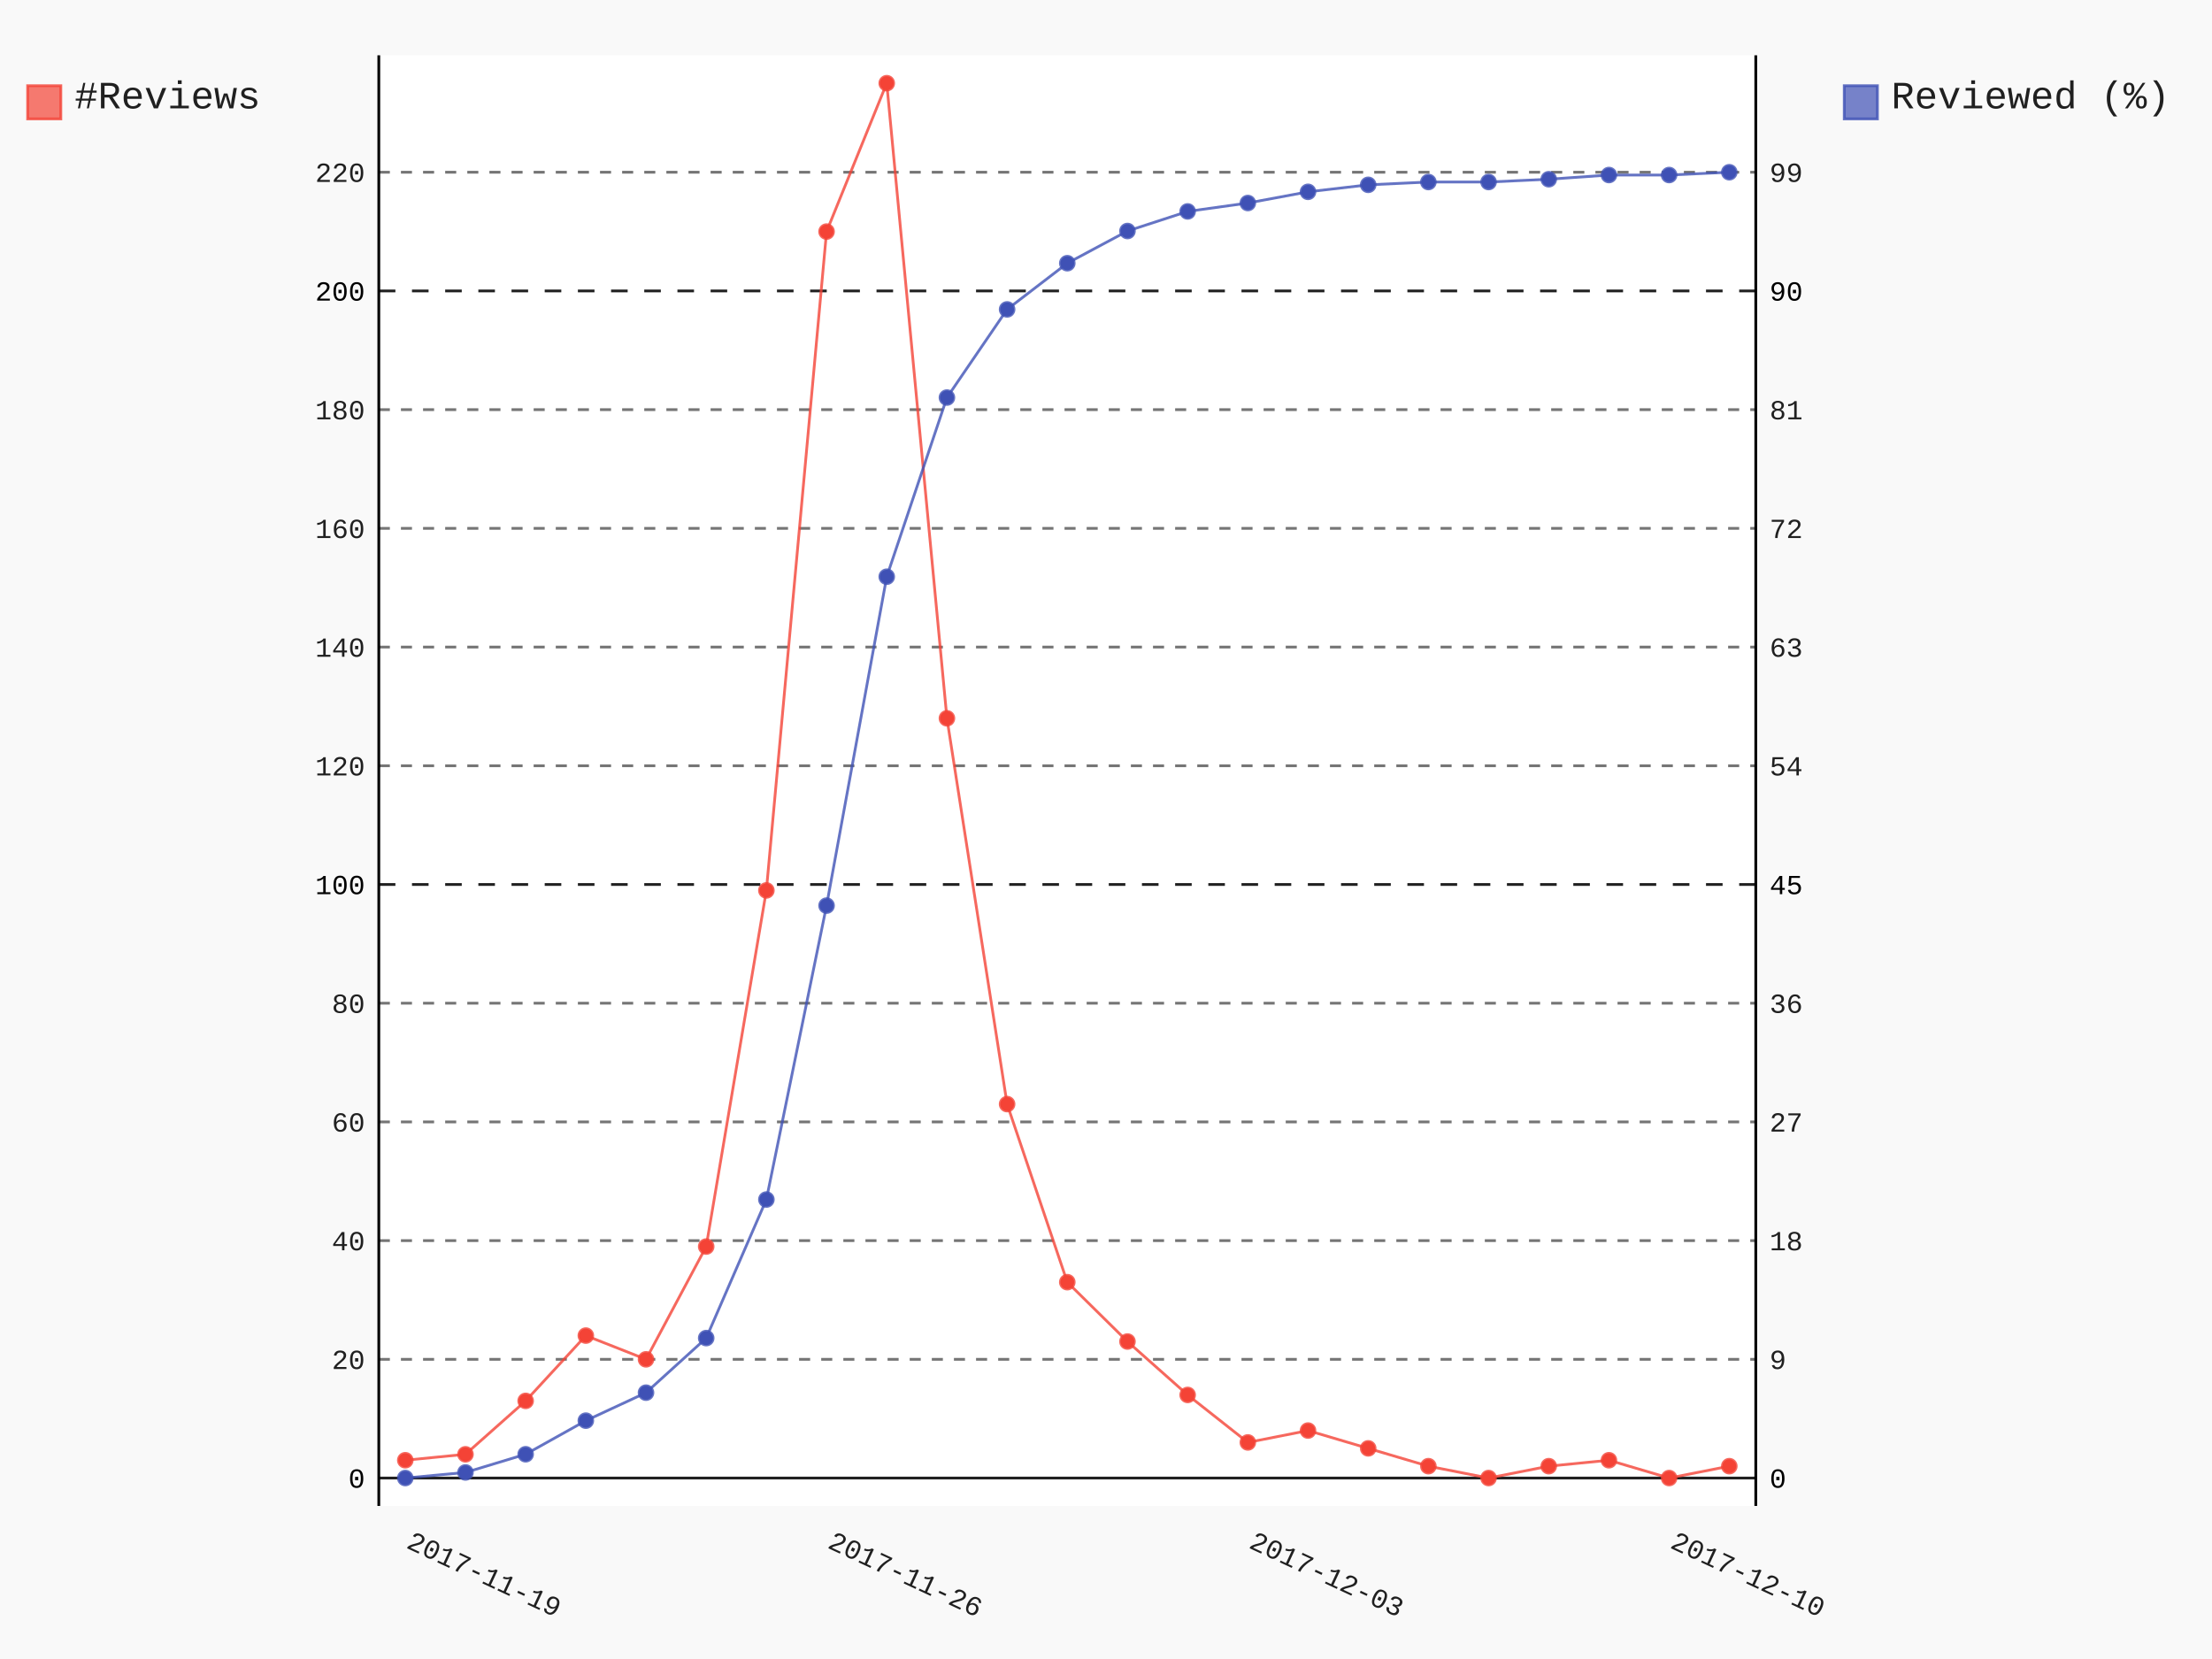
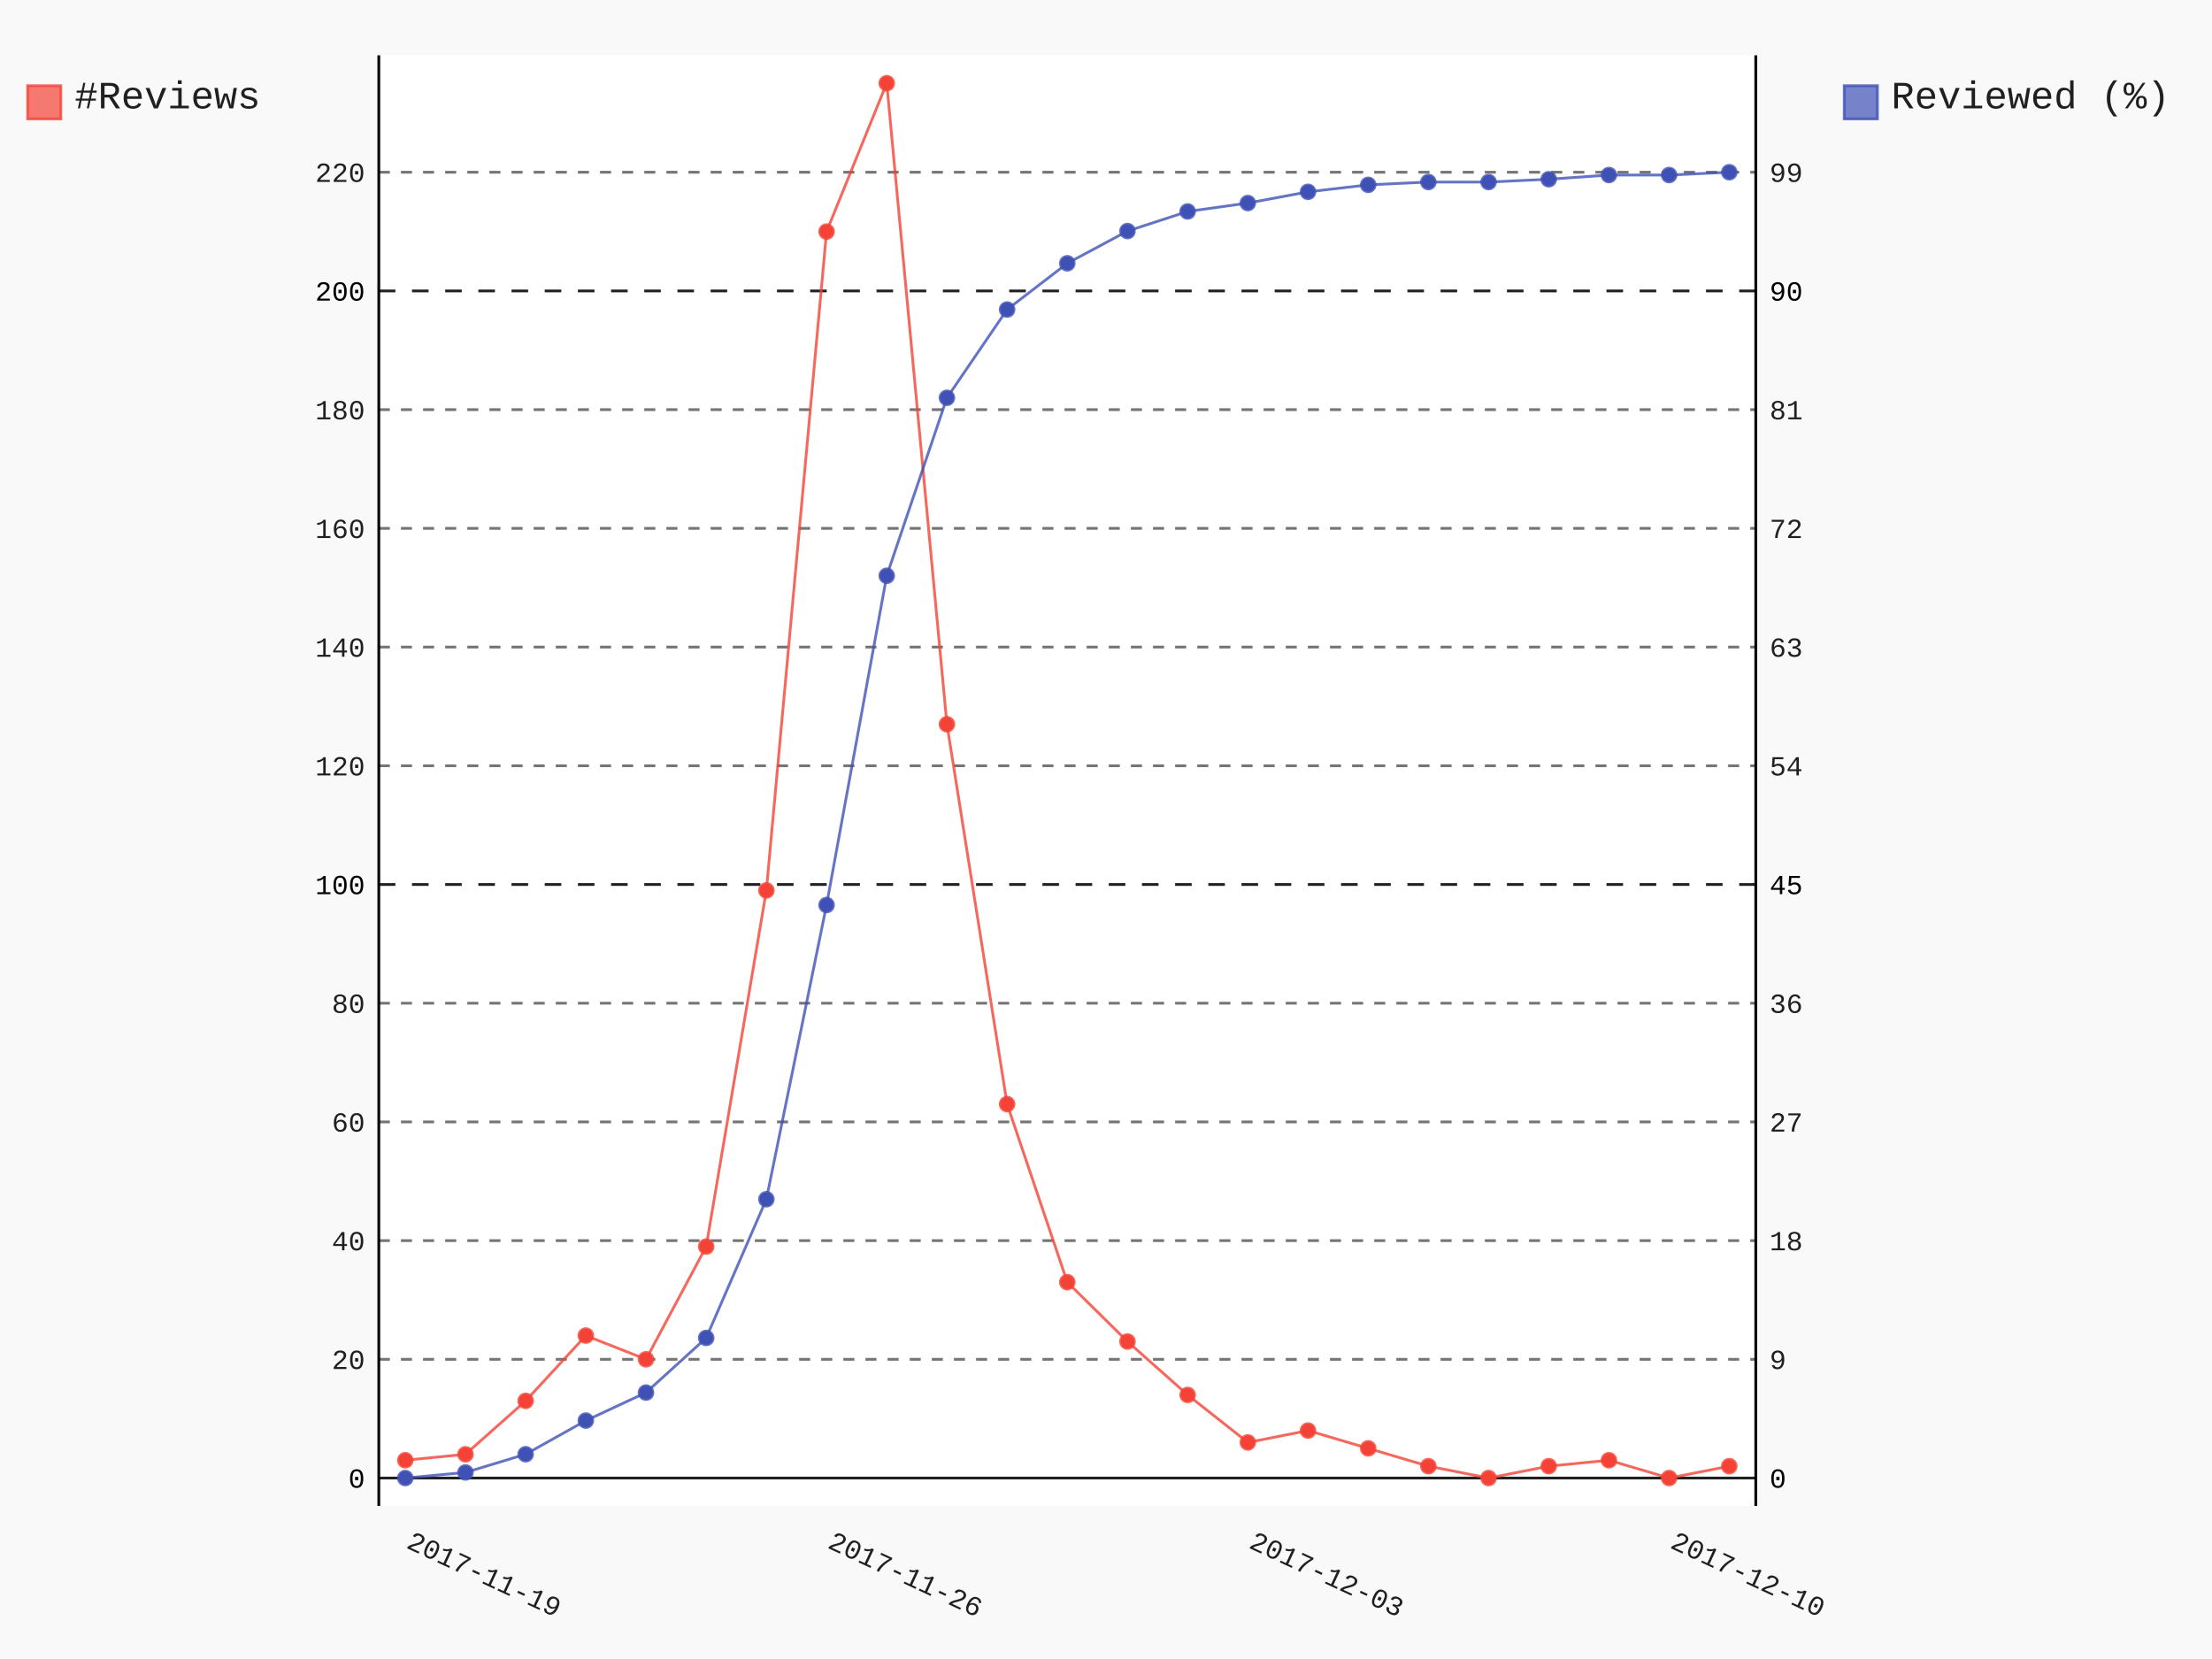
- <svg xmlns="http://www.w3.org/2000/svg" id="chart-d7d4724c-5742-48b9-9b8c-ebd0a07dc915" class="pygal-chart" viewBox="0 0 800 600">
+ <svg xmlns="http://www.w3.org/2000/svg" class="pygal-chart" id="chart-c007f1d2-4676-4cf5-9231-f0a39bd79748" viewBox="0 0 800 600">
  <defs>
-     <style type="text/css">#chart-d7d4724c-5742-48b9-9b8c-ebd0a07dc915{-webkit-user-select:none;-webkit-font-smoothing:antialiased;font-family:Consolas,"Liberation Mono",Menlo,Courier,monospace}#chart-d7d4724c-5742-48b9-9b8c-ebd0a07dc915 .title{font-family:Consolas,"Liberation Mono",Menlo,Courier,monospace;font-size:16px}#chart-d7d4724c-5742-48b9-9b8c-ebd0a07dc915 .legends .legend text{font-family:Consolas,"Liberation Mono",Menlo,Courier,monospace;font-size:14px}#chart-d7d4724c-5742-48b9-9b8c-ebd0a07dc915 .axis text{font-family:Consolas,"Liberation Mono",Menlo,Courier,monospace;font-size:10px}#chart-d7d4724c-5742-48b9-9b8c-ebd0a07dc915 .axis text.major{font-family:Consolas,"Liberation Mono",Menlo,Courier,monospace;font-size:10px}#chart-d7d4724c-5742-48b9-9b8c-ebd0a07dc915 .text-overlay text.value{font-family:Consolas,"Liberation Mono",Menlo,Courier,monospace;font-size:16px}#chart-d7d4724c-5742-48b9-9b8c-ebd0a07dc915 .text-overlay text.label{font-family:Consolas,"Liberation Mono",Menlo,Courier,monospace;font-size:10px}#chart-d7d4724c-5742-48b9-9b8c-ebd0a07dc915 .tooltip{font-family:Consolas,"Liberation Mono",Menlo,Courier,monospace;font-size:14px}#chart-d7d4724c-5742-48b9-9b8c-ebd0a07dc915 text.no_data{font-family:Consolas,"Liberation Mono",Menlo,Courier,monospace;font-size:64px}
- #chart-d7d4724c-5742-48b9-9b8c-ebd0a07dc915{background-color:rgba(249,249,249,1)}#chart-d7d4724c-5742-48b9-9b8c-ebd0a07dc915 path,#chart-d7d4724c-5742-48b9-9b8c-ebd0a07dc915 line,#chart-d7d4724c-5742-48b9-9b8c-ebd0a07dc915 rect,#chart-d7d4724c-5742-48b9-9b8c-ebd0a07dc915 circle{-webkit-transition:150ms;-moz-transition:150ms;transition:150ms}#chart-d7d4724c-5742-48b9-9b8c-ebd0a07dc915 .graph &gt; .background{fill:rgba(249,249,249,1)}#chart-d7d4724c-5742-48b9-9b8c-ebd0a07dc915 .plot &gt; .background{fill:rgba(255,255,255,1)}#chart-d7d4724c-5742-48b9-9b8c-ebd0a07dc915 .graph{fill:rgba(0,0,0,.87)}#chart-d7d4724c-5742-48b9-9b8c-ebd0a07dc915 text.no_data{fill:rgba(0,0,0,1)}#chart-d7d4724c-5742-48b9-9b8c-ebd0a07dc915 .title{fill:rgba(0,0,0,1)}#chart-d7d4724c-5742-48b9-9b8c-ebd0a07dc915 .legends .legend text{fill:rgba(0,0,0,.87)}#chart-d7d4724c-5742-48b9-9b8c-ebd0a07dc915 .legends .legend:hover text{fill:rgba(0,0,0,1)}#chart-d7d4724c-5742-48b9-9b8c-ebd0a07dc915 .axis .line{stroke:rgba(0,0,0,1)}#chart-d7d4724c-5742-48b9-9b8c-ebd0a07dc915 .axis .guide.line{stroke:rgba(0,0,0,.54)}#chart-d7d4724c-5742-48b9-9b8c-ebd0a07dc915 .axis .major.line{stroke:rgba(0,0,0,.87)}#chart-d7d4724c-5742-48b9-9b8c-ebd0a07dc915 .axis text.major{fill:rgba(0,0,0,1)}#chart-d7d4724c-5742-48b9-9b8c-ebd0a07dc915 .axis.y .guides:hover .guide.line,#chart-d7d4724c-5742-48b9-9b8c-ebd0a07dc915 .line-graph .axis.x .guides:hover .guide.line,#chart-d7d4724c-5742-48b9-9b8c-ebd0a07dc915 .stackedline-graph .axis.x .guides:hover .guide.line,#chart-d7d4724c-5742-48b9-9b8c-ebd0a07dc915 .xy-graph .axis.x .guides:hover .guide.line{stroke:rgba(0,0,0,1)}#chart-d7d4724c-5742-48b9-9b8c-ebd0a07dc915 .axis .guides:hover text{fill:rgba(0,0,0,1)}#chart-d7d4724c-5742-48b9-9b8c-ebd0a07dc915 .reactive{fill-opacity:.7;stroke-opacity:.8}#chart-d7d4724c-5742-48b9-9b8c-ebd0a07dc915 .ci{stroke:rgba(0,0,0,.87)}#chart-d7d4724c-5742-48b9-9b8c-ebd0a07dc915 .reactive.active,#chart-d7d4724c-5742-48b9-9b8c-ebd0a07dc915 .active .reactive{fill-opacity:.8;stroke-opacity:.9;stroke-width:4}#chart-d7d4724c-5742-48b9-9b8c-ebd0a07dc915 .ci .reactive.active{stroke-width:1.5}#chart-d7d4724c-5742-48b9-9b8c-ebd0a07dc915 .series text{fill:rgba(0,0,0,1)}#chart-d7d4724c-5742-48b9-9b8c-ebd0a07dc915 .tooltip rect{fill:rgba(255,255,255,1);stroke:rgba(0,0,0,1);-webkit-transition:opacity 150ms;-moz-transition:opacity 150ms;transition:opacity 150ms}#chart-d7d4724c-5742-48b9-9b8c-ebd0a07dc915 .tooltip .label{fill:rgba(0,0,0,.87)}#chart-d7d4724c-5742-48b9-9b8c-ebd0a07dc915 .tooltip .label{fill:rgba(0,0,0,.87)}#chart-d7d4724c-5742-48b9-9b8c-ebd0a07dc915 .tooltip .legend{font-size:.8em;fill:rgba(0,0,0,.54)}#chart-d7d4724c-5742-48b9-9b8c-ebd0a07dc915 .tooltip .x_label{font-size:.6em;fill:rgba(0,0,0,1)}#chart-d7d4724c-5742-48b9-9b8c-ebd0a07dc915 .tooltip .xlink{font-size:.5em;text-decoration:underline}#chart-d7d4724c-5742-48b9-9b8c-ebd0a07dc915 .tooltip .value{font-size:1.5em}#chart-d7d4724c-5742-48b9-9b8c-ebd0a07dc915 .bound{font-size:.5em}#chart-d7d4724c-5742-48b9-9b8c-ebd0a07dc915 .max-value{font-size:.75em;fill:rgba(0,0,0,.54)}#chart-d7d4724c-5742-48b9-9b8c-ebd0a07dc915 .map-element{fill:rgba(255,255,255,1);stroke:rgba(0,0,0,.54) !important}#chart-d7d4724c-5742-48b9-9b8c-ebd0a07dc915 .map-element .reactive{fill-opacity:inherit;stroke-opacity:inherit}#chart-d7d4724c-5742-48b9-9b8c-ebd0a07dc915 .color-0,#chart-d7d4724c-5742-48b9-9b8c-ebd0a07dc915 .color-0 a:visited{stroke:#F44336;fill:#F44336}#chart-d7d4724c-5742-48b9-9b8c-ebd0a07dc915 .color-1,#chart-d7d4724c-5742-48b9-9b8c-ebd0a07dc915 .color-1 a:visited{stroke:#3F51B5;fill:#3F51B5}#chart-d7d4724c-5742-48b9-9b8c-ebd0a07dc915 .text-overlay .color-0 text{fill:black}#chart-d7d4724c-5742-48b9-9b8c-ebd0a07dc915 .text-overlay .color-1 text{fill:black}
- #chart-d7d4724c-5742-48b9-9b8c-ebd0a07dc915 text.no_data{text-anchor:middle}#chart-d7d4724c-5742-48b9-9b8c-ebd0a07dc915 .guide.line{fill:none}#chart-d7d4724c-5742-48b9-9b8c-ebd0a07dc915 .centered{text-anchor:middle}#chart-d7d4724c-5742-48b9-9b8c-ebd0a07dc915 .title{text-anchor:middle}#chart-d7d4724c-5742-48b9-9b8c-ebd0a07dc915 .legends .legend text{fill-opacity:1}#chart-d7d4724c-5742-48b9-9b8c-ebd0a07dc915 .axis.x text{text-anchor:middle}#chart-d7d4724c-5742-48b9-9b8c-ebd0a07dc915 .axis.x:not(.web) text[transform]{text-anchor:start}#chart-d7d4724c-5742-48b9-9b8c-ebd0a07dc915 .axis.x:not(.web) text[transform].backwards{text-anchor:end}#chart-d7d4724c-5742-48b9-9b8c-ebd0a07dc915 .axis.y text{text-anchor:end}#chart-d7d4724c-5742-48b9-9b8c-ebd0a07dc915 .axis.y text[transform].backwards{text-anchor:start}#chart-d7d4724c-5742-48b9-9b8c-ebd0a07dc915 .axis.y2 text{text-anchor:start}#chart-d7d4724c-5742-48b9-9b8c-ebd0a07dc915 .axis.y2 text[transform].backwards{text-anchor:end}#chart-d7d4724c-5742-48b9-9b8c-ebd0a07dc915 .axis .guide.line{stroke-dasharray:4,4}#chart-d7d4724c-5742-48b9-9b8c-ebd0a07dc915 .axis .major.guide.line{stroke-dasharray:6,6}#chart-d7d4724c-5742-48b9-9b8c-ebd0a07dc915 .horizontal .axis.y .guide.line,#chart-d7d4724c-5742-48b9-9b8c-ebd0a07dc915 .horizontal .axis.y2 .guide.line,#chart-d7d4724c-5742-48b9-9b8c-ebd0a07dc915 .vertical .axis.x .guide.line{opacity:0}#chart-d7d4724c-5742-48b9-9b8c-ebd0a07dc915 .horizontal .axis.always_show .guide.line,#chart-d7d4724c-5742-48b9-9b8c-ebd0a07dc915 .vertical .axis.always_show .guide.line{opacity:1 !important}#chart-d7d4724c-5742-48b9-9b8c-ebd0a07dc915 .axis.y .guides:hover .guide.line,#chart-d7d4724c-5742-48b9-9b8c-ebd0a07dc915 .axis.y2 .guides:hover .guide.line,#chart-d7d4724c-5742-48b9-9b8c-ebd0a07dc915 .axis.x .guides:hover .guide.line{opacity:1}#chart-d7d4724c-5742-48b9-9b8c-ebd0a07dc915 .axis .guides:hover text{opacity:1}#chart-d7d4724c-5742-48b9-9b8c-ebd0a07dc915 .nofill{fill:none}#chart-d7d4724c-5742-48b9-9b8c-ebd0a07dc915 .subtle-fill{fill-opacity:.2}#chart-d7d4724c-5742-48b9-9b8c-ebd0a07dc915 .dot{stroke-width:1px;fill-opacity:1}#chart-d7d4724c-5742-48b9-9b8c-ebd0a07dc915 .dot.active{stroke-width:5px}#chart-d7d4724c-5742-48b9-9b8c-ebd0a07dc915 .dot.negative{fill:transparent}#chart-d7d4724c-5742-48b9-9b8c-ebd0a07dc915 text,#chart-d7d4724c-5742-48b9-9b8c-ebd0a07dc915 tspan{stroke:none !important}#chart-d7d4724c-5742-48b9-9b8c-ebd0a07dc915 .series text.active{opacity:1}#chart-d7d4724c-5742-48b9-9b8c-ebd0a07dc915 .tooltip rect{fill-opacity:.95;stroke-width:.5}#chart-d7d4724c-5742-48b9-9b8c-ebd0a07dc915 .tooltip text{fill-opacity:1}#chart-d7d4724c-5742-48b9-9b8c-ebd0a07dc915 .showable{visibility:hidden}#chart-d7d4724c-5742-48b9-9b8c-ebd0a07dc915 .showable.shown{visibility:visible}#chart-d7d4724c-5742-48b9-9b8c-ebd0a07dc915 .gauge-background{fill:rgba(229,229,229,1);stroke:none}#chart-d7d4724c-5742-48b9-9b8c-ebd0a07dc915 .bg-lines{stroke:rgba(249,249,249,1);stroke-width:2px}</style>
+     <style type="text/css">#chart-c007f1d2-4676-4cf5-9231-f0a39bd79748{-webkit-user-select:none;-webkit-font-smoothing:antialiased;font-family:Consolas,"Liberation Mono",Menlo,Courier,monospace}#chart-c007f1d2-4676-4cf5-9231-f0a39bd79748 .title{font-family:Consolas,"Liberation Mono",Menlo,Courier,monospace;font-size:16px}#chart-c007f1d2-4676-4cf5-9231-f0a39bd79748 .legends .legend text{font-family:Consolas,"Liberation Mono",Menlo,Courier,monospace;font-size:14px}#chart-c007f1d2-4676-4cf5-9231-f0a39bd79748 .axis text{font-family:Consolas,"Liberation Mono",Menlo,Courier,monospace;font-size:10px}#chart-c007f1d2-4676-4cf5-9231-f0a39bd79748 .axis text.major{font-family:Consolas,"Liberation Mono",Menlo,Courier,monospace;font-size:10px}#chart-c007f1d2-4676-4cf5-9231-f0a39bd79748 .text-overlay text.value{font-family:Consolas,"Liberation Mono",Menlo,Courier,monospace;font-size:16px}#chart-c007f1d2-4676-4cf5-9231-f0a39bd79748 .text-overlay text.label{font-family:Consolas,"Liberation Mono",Menlo,Courier,monospace;font-size:10px}#chart-c007f1d2-4676-4cf5-9231-f0a39bd79748 .tooltip{font-family:Consolas,"Liberation Mono",Menlo,Courier,monospace;font-size:14px}#chart-c007f1d2-4676-4cf5-9231-f0a39bd79748 text.no_data{font-family:Consolas,"Liberation Mono",Menlo,Courier,monospace;font-size:64px}
+ #chart-c007f1d2-4676-4cf5-9231-f0a39bd79748{background-color:rgba(249,249,249,1)}#chart-c007f1d2-4676-4cf5-9231-f0a39bd79748 path,#chart-c007f1d2-4676-4cf5-9231-f0a39bd79748 line,#chart-c007f1d2-4676-4cf5-9231-f0a39bd79748 rect,#chart-c007f1d2-4676-4cf5-9231-f0a39bd79748 circle{-webkit-transition:150ms;-moz-transition:150ms;transition:150ms}#chart-c007f1d2-4676-4cf5-9231-f0a39bd79748 .graph &gt; .background{fill:rgba(249,249,249,1)}#chart-c007f1d2-4676-4cf5-9231-f0a39bd79748 .plot &gt; .background{fill:rgba(255,255,255,1)}#chart-c007f1d2-4676-4cf5-9231-f0a39bd79748 .graph{fill:rgba(0,0,0,.87)}#chart-c007f1d2-4676-4cf5-9231-f0a39bd79748 text.no_data{fill:rgba(0,0,0,1)}#chart-c007f1d2-4676-4cf5-9231-f0a39bd79748 .title{fill:rgba(0,0,0,1)}#chart-c007f1d2-4676-4cf5-9231-f0a39bd79748 .legends .legend text{fill:rgba(0,0,0,.87)}#chart-c007f1d2-4676-4cf5-9231-f0a39bd79748 .legends .legend:hover text{fill:rgba(0,0,0,1)}#chart-c007f1d2-4676-4cf5-9231-f0a39bd79748 .axis .line{stroke:rgba(0,0,0,1)}#chart-c007f1d2-4676-4cf5-9231-f0a39bd79748 .axis .guide.line{stroke:rgba(0,0,0,.54)}#chart-c007f1d2-4676-4cf5-9231-f0a39bd79748 .axis .major.line{stroke:rgba(0,0,0,.87)}#chart-c007f1d2-4676-4cf5-9231-f0a39bd79748 .axis text.major{fill:rgba(0,0,0,1)}#chart-c007f1d2-4676-4cf5-9231-f0a39bd79748 .axis.y .guides:hover .guide.line,#chart-c007f1d2-4676-4cf5-9231-f0a39bd79748 .line-graph .axis.x .guides:hover .guide.line,#chart-c007f1d2-4676-4cf5-9231-f0a39bd79748 .stackedline-graph .axis.x .guides:hover .guide.line,#chart-c007f1d2-4676-4cf5-9231-f0a39bd79748 .xy-graph .axis.x .guides:hover .guide.line{stroke:rgba(0,0,0,1)}#chart-c007f1d2-4676-4cf5-9231-f0a39bd79748 .axis .guides:hover text{fill:rgba(0,0,0,1)}#chart-c007f1d2-4676-4cf5-9231-f0a39bd79748 .reactive{fill-opacity:.7;stroke-opacity:.8}#chart-c007f1d2-4676-4cf5-9231-f0a39bd79748 .ci{stroke:rgba(0,0,0,.87)}#chart-c007f1d2-4676-4cf5-9231-f0a39bd79748 .reactive.active,#chart-c007f1d2-4676-4cf5-9231-f0a39bd79748 .active .reactive{fill-opacity:.8;stroke-opacity:.9;stroke-width:4}#chart-c007f1d2-4676-4cf5-9231-f0a39bd79748 .ci .reactive.active{stroke-width:1.5}#chart-c007f1d2-4676-4cf5-9231-f0a39bd79748 .series text{fill:rgba(0,0,0,1)}#chart-c007f1d2-4676-4cf5-9231-f0a39bd79748 .tooltip rect{fill:rgba(255,255,255,1);stroke:rgba(0,0,0,1);-webkit-transition:opacity 150ms;-moz-transition:opacity 150ms;transition:opacity 150ms}#chart-c007f1d2-4676-4cf5-9231-f0a39bd79748 .tooltip .label{fill:rgba(0,0,0,.87)}#chart-c007f1d2-4676-4cf5-9231-f0a39bd79748 .tooltip .label{fill:rgba(0,0,0,.87)}#chart-c007f1d2-4676-4cf5-9231-f0a39bd79748 .tooltip .legend{font-size:.8em;fill:rgba(0,0,0,.54)}#chart-c007f1d2-4676-4cf5-9231-f0a39bd79748 .tooltip .x_label{font-size:.6em;fill:rgba(0,0,0,1)}#chart-c007f1d2-4676-4cf5-9231-f0a39bd79748 .tooltip .xlink{font-size:.5em;text-decoration:underline}#chart-c007f1d2-4676-4cf5-9231-f0a39bd79748 .tooltip .value{font-size:1.5em}#chart-c007f1d2-4676-4cf5-9231-f0a39bd79748 .bound{font-size:.5em}#chart-c007f1d2-4676-4cf5-9231-f0a39bd79748 .max-value{font-size:.75em;fill:rgba(0,0,0,.54)}#chart-c007f1d2-4676-4cf5-9231-f0a39bd79748 .map-element{fill:rgba(255,255,255,1);stroke:rgba(0,0,0,.54) !important}#chart-c007f1d2-4676-4cf5-9231-f0a39bd79748 .map-element .reactive{fill-opacity:inherit;stroke-opacity:inherit}#chart-c007f1d2-4676-4cf5-9231-f0a39bd79748 .color-0,#chart-c007f1d2-4676-4cf5-9231-f0a39bd79748 .color-0 a:visited{stroke:#F44336;fill:#F44336}#chart-c007f1d2-4676-4cf5-9231-f0a39bd79748 .color-1,#chart-c007f1d2-4676-4cf5-9231-f0a39bd79748 .color-1 a:visited{stroke:#3F51B5;fill:#3F51B5}#chart-c007f1d2-4676-4cf5-9231-f0a39bd79748 .text-overlay .color-0 text{fill:black}#chart-c007f1d2-4676-4cf5-9231-f0a39bd79748 .text-overlay .color-1 text{fill:black}
+ #chart-c007f1d2-4676-4cf5-9231-f0a39bd79748 text.no_data{text-anchor:middle}#chart-c007f1d2-4676-4cf5-9231-f0a39bd79748 .guide.line{fill:none}#chart-c007f1d2-4676-4cf5-9231-f0a39bd79748 .centered{text-anchor:middle}#chart-c007f1d2-4676-4cf5-9231-f0a39bd79748 .title{text-anchor:middle}#chart-c007f1d2-4676-4cf5-9231-f0a39bd79748 .legends .legend text{fill-opacity:1}#chart-c007f1d2-4676-4cf5-9231-f0a39bd79748 .axis.x text{text-anchor:middle}#chart-c007f1d2-4676-4cf5-9231-f0a39bd79748 .axis.x:not(.web) text[transform]{text-anchor:start}#chart-c007f1d2-4676-4cf5-9231-f0a39bd79748 .axis.x:not(.web) text[transform].backwards{text-anchor:end}#chart-c007f1d2-4676-4cf5-9231-f0a39bd79748 .axis.y text{text-anchor:end}#chart-c007f1d2-4676-4cf5-9231-f0a39bd79748 .axis.y text[transform].backwards{text-anchor:start}#chart-c007f1d2-4676-4cf5-9231-f0a39bd79748 .axis.y2 text{text-anchor:start}#chart-c007f1d2-4676-4cf5-9231-f0a39bd79748 .axis.y2 text[transform].backwards{text-anchor:end}#chart-c007f1d2-4676-4cf5-9231-f0a39bd79748 .axis .guide.line{stroke-dasharray:4,4}#chart-c007f1d2-4676-4cf5-9231-f0a39bd79748 .axis .major.guide.line{stroke-dasharray:6,6}#chart-c007f1d2-4676-4cf5-9231-f0a39bd79748 .horizontal .axis.y .guide.line,#chart-c007f1d2-4676-4cf5-9231-f0a39bd79748 .horizontal .axis.y2 .guide.line,#chart-c007f1d2-4676-4cf5-9231-f0a39bd79748 .vertical .axis.x .guide.line{opacity:0}#chart-c007f1d2-4676-4cf5-9231-f0a39bd79748 .horizontal .axis.always_show .guide.line,#chart-c007f1d2-4676-4cf5-9231-f0a39bd79748 .vertical .axis.always_show .guide.line{opacity:1 !important}#chart-c007f1d2-4676-4cf5-9231-f0a39bd79748 .axis.y .guides:hover .guide.line,#chart-c007f1d2-4676-4cf5-9231-f0a39bd79748 .axis.y2 .guides:hover .guide.line,#chart-c007f1d2-4676-4cf5-9231-f0a39bd79748 .axis.x .guides:hover .guide.line{opacity:1}#chart-c007f1d2-4676-4cf5-9231-f0a39bd79748 .axis .guides:hover text{opacity:1}#chart-c007f1d2-4676-4cf5-9231-f0a39bd79748 .nofill{fill:none}#chart-c007f1d2-4676-4cf5-9231-f0a39bd79748 .subtle-fill{fill-opacity:.2}#chart-c007f1d2-4676-4cf5-9231-f0a39bd79748 .dot{stroke-width:1px;fill-opacity:1}#chart-c007f1d2-4676-4cf5-9231-f0a39bd79748 .dot.active{stroke-width:5px}#chart-c007f1d2-4676-4cf5-9231-f0a39bd79748 .dot.negative{fill:transparent}#chart-c007f1d2-4676-4cf5-9231-f0a39bd79748 text,#chart-c007f1d2-4676-4cf5-9231-f0a39bd79748 tspan{stroke:none !important}#chart-c007f1d2-4676-4cf5-9231-f0a39bd79748 .series text.active{opacity:1}#chart-c007f1d2-4676-4cf5-9231-f0a39bd79748 .tooltip rect{fill-opacity:.95;stroke-width:.5}#chart-c007f1d2-4676-4cf5-9231-f0a39bd79748 .tooltip text{fill-opacity:1}#chart-c007f1d2-4676-4cf5-9231-f0a39bd79748 .showable{visibility:hidden}#chart-c007f1d2-4676-4cf5-9231-f0a39bd79748 .showable.shown{visibility:visible}#chart-c007f1d2-4676-4cf5-9231-f0a39bd79748 .gauge-background{fill:rgba(229,229,229,1);stroke:none}#chart-c007f1d2-4676-4cf5-9231-f0a39bd79748 .bg-lines{stroke:rgba(249,249,249,1);stroke-width:2px}</style>
  </defs>
  <g class="graph dateline-graph vertical">
    <rect class="background" height="600" width="800" x="0" y="0" />
    <g class="plot" transform="translate(137, 20)">
      <rect class="background" height="524.643" width="498.0" x="0" y="0" />
      <g class="axis y always_show">
        <g class="guides">
          <path class="axis major line" d="M0 514.554 h498" />
          <text class="major" x="-5" y="518.054">0</text>
        </g>
        <g class="guides">
          <path class="guide line" d="M0 471.62 h498" />
          <text class="" x="-5" y="475.12">20</text>
        </g>
        <g class="guides">
          <path class="guide line" d="M0 428.687 h498" />
          <text class="" x="-5" y="432.187">40</text>
        </g>
        <g class="guides">
          <path class="guide line" d="M0 385.754 h498" />
          <text class="" x="-5" y="389.254">60</text>
        </g>
        <g class="guides">
          <path class="guide line" d="M0 342.821 h498" />
          <text class="" x="-5" y="346.321">80</text>
        </g>
        <g class="guides">
          <path class="major guide line" d="M0 299.888 h498" />
          <text class="major" x="-5" y="303.388">100</text>
        </g>
        <g class="guides">
          <path class="guide line" d="M0 256.955 h498" />
          <text class="" x="-5" y="260.455">120</text>
        </g>
        <g class="guides">
          <path class="guide line" d="M0 214.022 h498" />
          <text class="" x="-5" y="217.522">140</text>
        </g>
        <g class="guides">
          <path class="guide line" d="M0 171.089 h498" />
          <text class="" x="-5" y="174.589">160</text>
        </g>
        <g class="guides">
          <path class="guide line" d="M0 128.155 h498" />
          <text class="" x="-5" y="131.655">180</text>
        </g>
        <g class="guides">
          <path class="major guide line" d="M0 85.222 h498" />
          <text class="major" x="-5" y="88.722">200</text>
        </g>
        <g class="guides">
          <path class="guide line" d="M0 42.289 h498" />
          <text class="" x="-5" y="45.789">220</text>
        </g>
      </g>
      <g class="axis y2">
        <g class="guides">
          <text class="major" x="503.0" y="518.054">0</text>
        </g>
        <g class="guides">
          <text class="" x="503.0" y="475.12">9</text>
        </g>
        <g class="guides">
          <text class="" x="503.0" y="432.187">18</text>
        </g>
        <g class="guides">
          <text class="" x="503.0" y="389.254">27</text>
        </g>
        <g class="guides">
          <text class="" x="503.0" y="346.321">36</text>
        </g>
        <g class="guides">
          <text class="major" x="503.0" y="303.388">45</text>
        </g>
        <g class="guides">
          <text class="" x="503.0" y="260.455">54</text>
        </g>
        <g class="guides">
          <text class="" x="503.0" y="217.522">63</text>
        </g>
        <g class="guides">
          <text class="" x="503.0" y="174.589">72</text>
        </g>
        <g class="guides">
          <text class="" x="503.0" y="131.655">81</text>
        </g>
        <g class="guides">
          <text class="major" x="503.0" y="88.722">90</text>
        </g>
        <g class="guides">
          <text class="" x="503.0" y="45.789">99</text>
        </g>
      </g>
      <g class="axis x">
        <path class="line" d="M0 0 v524.643" />
        <g class="guides">
          <path class="guide line" d="M9.577 0 v524.643" />
-           <text class="" x="9.577" y="539.643" transform="rotate(25 9.576923 539.6429)">2017-11-19</text>
+           <text class="" transform="rotate(25 9.576923 539.6429)" x="9.577" y="539.643">2017-11-19</text>
        </g>
        <g class="guides">
          <path class="guide line" d="M161.937 0 v524.643" />
-           <text class="" x="161.937" y="539.643" transform="rotate(25 161.9371 539.6429)">2017-11-26</text>
+           <text class="" transform="rotate(25 161.9371 539.6429)" x="161.937" y="539.643">2017-11-26</text>
        </g>
        <g class="guides">
          <path class="guide line" d="M314.297 0 v524.643" />
-           <text class="" x="314.297" y="539.643" transform="rotate(25 314.2972 539.6429)">2017-12-03</text>
+           <text class="" transform="rotate(25 314.2972 539.6429)" x="314.297" y="539.643">2017-12-03</text>
        </g>
        <g class="guides">
          <path class="guide line" d="M466.657 0 v524.643" />
-           <text class="" x="466.657" y="539.643" transform="rotate(25 466.6573 539.6429)">2017-12-10</text>
+           <text class="" transform="rotate(25 466.6573 539.6429)" x="466.657" y="539.643">2017-12-10</text>
        </g>
        <path class="line" d="M498 0 v524.643" />
      </g>
      <g class="series serie-0 color-0">
-         <path class="line reactive nofill" d="M9.577 508.114 L31.343 505.967 53.108 486.647 74.874 463.034 96.64 471.62 118.406 430.834 140.171 302.035 161.937 63.756 183.703 10.089 205.469 239.782 227.234 379.314 249 443.714 270.766 465.181 292.531 484.5 314.297 501.674 336.063 497.38 357.829 503.82 379.594 510.26 401.36 514.554 423.126 510.26 444.892 508.114 466.657 514.554 488.423 510.26" />
+         <path class="line reactive nofill" d="M9.577 508.114 L31.343 505.967 53.108 486.647 74.874 463.034 96.64 471.62 118.406 430.834 140.171 302.035 161.937 63.756 183.703 10.089 205.469 241.928 227.234 379.314 249 443.714 270.766 465.181 292.531 484.5 314.297 501.674 336.063 497.38 357.829 503.82 379.594 510.26 401.36 514.554 423.126 510.26 444.892 508.114 466.657 514.554 488.423 510.26" />
      </g>
      <g class="series serie-1 color-1">
-         <path class="line reactive nofill" d="M9.577 514.554 L31.343 512.529 53.108 505.949 74.874 493.8 96.64 483.677 118.406 463.936 140.171 413.824 161.937 307.527 183.703 188.575 205.469 123.784 227.234 91.895 249 75.191 270.766 63.549 292.531 56.462 314.297 53.425 336.063 49.376 357.829 46.845 379.594 45.832 401.36 45.832 423.126 44.82 444.892 43.301 466.657 43.301 488.423 42.289" />
+         <path class="line reactive nofill" d="M9.577 514.554 L31.343 512.527 53.108 505.939 74.874 493.778 96.64 483.644 118.406 463.881 140.171 413.716 161.937 307.305 183.703 188.225 205.469 123.871 227.234 91.948 249 75.226 270.766 63.571 292.531 56.477 314.297 53.437 336.063 49.383 357.829 46.85 379.594 45.836 401.36 45.836 423.126 44.823 444.892 43.303 466.657 43.303 488.423 42.289" />
      </g>
    </g>
    <g class="titles" />
    <g class="plot overlay" transform="translate(137, 20)">
      <g class="series serie-0 color-0">
        <g class="dots">
          <circle class="dot reactive tooltip-trigger" cx="9.577" cy="508.114" r="2.5" />
        </g>
        <g class="dots">
          <circle class="dot reactive tooltip-trigger" cx="31.343" cy="505.967" r="2.5" />
        </g>
        <g class="dots">
          <circle class="dot reactive tooltip-trigger" cx="53.108" cy="486.647" r="2.5" />
        </g>
        <g class="dots">
          <circle class="dot reactive tooltip-trigger" cx="74.874" cy="463.034" r="2.5" />
        </g>
        <g class="dots">
          <circle class="dot reactive tooltip-trigger" cx="96.64" cy="471.62" r="2.5" />
        </g>
        <g class="dots">
          <circle class="dot reactive tooltip-trigger" cx="118.406" cy="430.834" r="2.5" />
        </g>
        <g class="dots">
          <circle class="dot reactive tooltip-trigger" cx="140.171" cy="302.035" r="2.5" />
        </g>
        <g class="dots">
          <circle class="dot reactive tooltip-trigger" cx="161.937" cy="63.756" r="2.5" />
        </g>
        <g class="dots">
          <circle class="dot reactive tooltip-trigger" cx="183.703" cy="10.089" r="2.5" />
        </g>
        <g class="dots">
-           <circle class="dot reactive tooltip-trigger" cx="205.469" cy="239.782" r="2.5" />
+           <circle class="dot reactive tooltip-trigger" cx="205.469" cy="241.928" r="2.5" />
        </g>
        <g class="dots">
          <circle class="dot reactive tooltip-trigger" cx="227.234" cy="379.314" r="2.5" />
        </g>
        <g class="dots">
          <circle class="dot reactive tooltip-trigger" cx="249.0" cy="443.714" r="2.5" />
        </g>
        <g class="dots">
          <circle class="dot reactive tooltip-trigger" cx="270.766" cy="465.181" r="2.5" />
        </g>
        <g class="dots">
          <circle class="dot reactive tooltip-trigger" cx="292.531" cy="484.5" r="2.5" />
        </g>
        <g class="dots">
          <circle class="dot reactive tooltip-trigger" cx="314.297" cy="501.674" r="2.5" />
        </g>
        <g class="dots">
          <circle class="dot reactive tooltip-trigger" cx="336.063" cy="497.38" r="2.5" />
        </g>
        <g class="dots">
          <circle class="dot reactive tooltip-trigger" cx="357.829" cy="503.82" r="2.5" />
        </g>
        <g class="dots">
          <circle class="dot reactive tooltip-trigger" cx="379.594" cy="510.26" r="2.5" />
        </g>
        <g class="dots">
          <circle class="dot reactive tooltip-trigger" cx="401.36" cy="514.554" r="2.5" />
        </g>
        <g class="dots">
          <circle class="dot reactive tooltip-trigger" cx="423.126" cy="510.26" r="2.5" />
        </g>
        <g class="dots">
          <circle class="dot reactive tooltip-trigger" cx="444.892" cy="508.114" r="2.5" />
        </g>
        <g class="dots">
          <circle class="dot reactive tooltip-trigger" cx="466.657" cy="514.554" r="2.5" />
        </g>
        <g class="dots">
          <circle class="dot reactive tooltip-trigger" cx="488.423" cy="510.26" r="2.5" />
        </g>
      </g>
      <g class="series serie-1 color-1">
        <g class="dots">
          <circle class="dot reactive tooltip-trigger" cx="9.577" cy="514.554" r="2.5" />
        </g>
        <g class="dots">
-           <circle class="dot reactive tooltip-trigger" cx="31.343" cy="512.529" r="2.5" />
-         </g>
-         <g class="dots">
-           <circle class="dot reactive tooltip-trigger" cx="53.108" cy="505.949" r="2.5" />
-         </g>
-         <g class="dots">
-           <circle class="dot reactive tooltip-trigger" cx="74.874" cy="493.8" r="2.5" />
-         </g>
-         <g class="dots">
-           <circle class="dot reactive tooltip-trigger" cx="96.64" cy="483.677" r="2.5" />
-         </g>
-         <g class="dots">
-           <circle class="dot reactive tooltip-trigger" cx="118.406" cy="463.936" r="2.5" />
-         </g>
-         <g class="dots">
-           <circle class="dot reactive tooltip-trigger" cx="140.171" cy="413.824" r="2.5" />
-         </g>
-         <g class="dots">
-           <circle class="dot reactive tooltip-trigger" cx="161.937" cy="307.527" r="2.5" />
-         </g>
-         <g class="dots">
-           <circle class="dot reactive tooltip-trigger" cx="183.703" cy="188.575" r="2.5" />
-         </g>
-         <g class="dots">
-           <circle class="dot reactive tooltip-trigger" cx="205.469" cy="123.784" r="2.5" />
-         </g>
-         <g class="dots">
-           <circle class="dot reactive tooltip-trigger" cx="227.234" cy="91.895" r="2.5" />
-         </g>
-         <g class="dots">
-           <circle class="dot reactive tooltip-trigger" cx="249.0" cy="75.191" r="2.5" />
-         </g>
-         <g class="dots">
-           <circle class="dot reactive tooltip-trigger" cx="270.766" cy="63.549" r="2.5" />
-         </g>
-         <g class="dots">
-           <circle class="dot reactive tooltip-trigger" cx="292.531" cy="56.462" r="2.5" />
-         </g>
-         <g class="dots">
-           <circle class="dot reactive tooltip-trigger" cx="314.297" cy="53.425" r="2.5" />
-         </g>
-         <g class="dots">
-           <circle class="dot reactive tooltip-trigger" cx="336.063" cy="49.376" r="2.5" />
-         </g>
-         <g class="dots">
-           <circle class="dot reactive tooltip-trigger" cx="357.829" cy="46.845" r="2.5" />
-         </g>
-         <g class="dots">
-           <circle class="dot reactive tooltip-trigger" cx="379.594" cy="45.832" r="2.5" />
-         </g>
-         <g class="dots">
-           <circle class="dot reactive tooltip-trigger" cx="401.36" cy="45.832" r="2.5" />
-         </g>
-         <g class="dots">
-           <circle class="dot reactive tooltip-trigger" cx="423.126" cy="44.82" r="2.5" />
-         </g>
-         <g class="dots">
-           <circle class="dot reactive tooltip-trigger" cx="444.892" cy="43.301" r="2.5" />
-         </g>
-         <g class="dots">
-           <circle class="dot reactive tooltip-trigger" cx="466.657" cy="43.301" r="2.5" />
+           <circle class="dot reactive tooltip-trigger" cx="31.343" cy="512.527" r="2.5" />
+         </g>
+         <g class="dots">
+           <circle class="dot reactive tooltip-trigger" cx="53.108" cy="505.939" r="2.5" />
+         </g>
+         <g class="dots">
+           <circle class="dot reactive tooltip-trigger" cx="74.874" cy="493.778" r="2.5" />
+         </g>
+         <g class="dots">
+           <circle class="dot reactive tooltip-trigger" cx="96.64" cy="483.644" r="2.5" />
+         </g>
+         <g class="dots">
+           <circle class="dot reactive tooltip-trigger" cx="118.406" cy="463.881" r="2.5" />
+         </g>
+         <g class="dots">
+           <circle class="dot reactive tooltip-trigger" cx="140.171" cy="413.716" r="2.5" />
+         </g>
+         <g class="dots">
+           <circle class="dot reactive tooltip-trigger" cx="161.937" cy="307.305" r="2.5" />
+         </g>
+         <g class="dots">
+           <circle class="dot reactive tooltip-trigger" cx="183.703" cy="188.225" r="2.5" />
+         </g>
+         <g class="dots">
+           <circle class="dot reactive tooltip-trigger" cx="205.469" cy="123.871" r="2.5" />
+         </g>
+         <g class="dots">
+           <circle class="dot reactive tooltip-trigger" cx="227.234" cy="91.948" r="2.5" />
+         </g>
+         <g class="dots">
+           <circle class="dot reactive tooltip-trigger" cx="249.0" cy="75.226" r="2.5" />
+         </g>
+         <g class="dots">
+           <circle class="dot reactive tooltip-trigger" cx="270.766" cy="63.571" r="2.5" />
+         </g>
+         <g class="dots">
+           <circle class="dot reactive tooltip-trigger" cx="292.531" cy="56.477" r="2.5" />
+         </g>
+         <g class="dots">
+           <circle class="dot reactive tooltip-trigger" cx="314.297" cy="53.437" r="2.5" />
+         </g>
+         <g class="dots">
+           <circle class="dot reactive tooltip-trigger" cx="336.063" cy="49.383" r="2.5" />
+         </g>
+         <g class="dots">
+           <circle class="dot reactive tooltip-trigger" cx="357.829" cy="46.85" r="2.5" />
+         </g>
+         <g class="dots">
+           <circle class="dot reactive tooltip-trigger" cx="379.594" cy="45.836" r="2.5" />
+         </g>
+         <g class="dots">
+           <circle class="dot reactive tooltip-trigger" cx="401.36" cy="45.836" r="2.5" />
+         </g>
+         <g class="dots">
+           <circle class="dot reactive tooltip-trigger" cx="423.126" cy="44.823" r="2.5" />
+         </g>
+         <g class="dots">
+           <circle class="dot reactive tooltip-trigger" cx="444.892" cy="43.303" r="2.5" />
+         </g>
+         <g class="dots">
+           <circle class="dot reactive tooltip-trigger" cx="466.657" cy="43.303" r="2.5" />
        </g>
        <g class="dots">
          <circle class="dot reactive tooltip-trigger" cx="488.423" cy="42.289" r="2.5" />
        </g>
      </g>
    </g>
    <g class="plot text-overlay" transform="translate(137, 20)">
      <g class="series serie-0 color-0" />
      <g class="series serie-1 color-1" />
    </g>
    <g class="plot tooltip-overlay" transform="translate(137, 20)">
      <g class="tooltip" style="opacity: 0" transform="translate(0 0)">
        <rect class="tooltip-box" height="0" rx="0" ry="0" width="0" />
        <g class="text" />
      </g>
    </g>
    <g class="legends" transform="translate(10, 30)">
      <g class="legend reactive activate-serie" id="activate-serie-0">
        <rect class="color-0 reactive" height="12" width="12" x="0.0" y="1.0" />
        <text x="17.0" y="9.2">#Reviews</text>
      </g>
    </g>
    <g class="legends" transform="translate(667, 30)">
      <g class="legend reactive activate-serie" id="activate-serie-1">
        <rect class="color-1 reactive" height="12" width="12" x="0.0" y="1.0" />
        <text x="17.0" y="9.2">Reviewed (%)</text>
      </g>
    </g>
  </g>
</svg>
